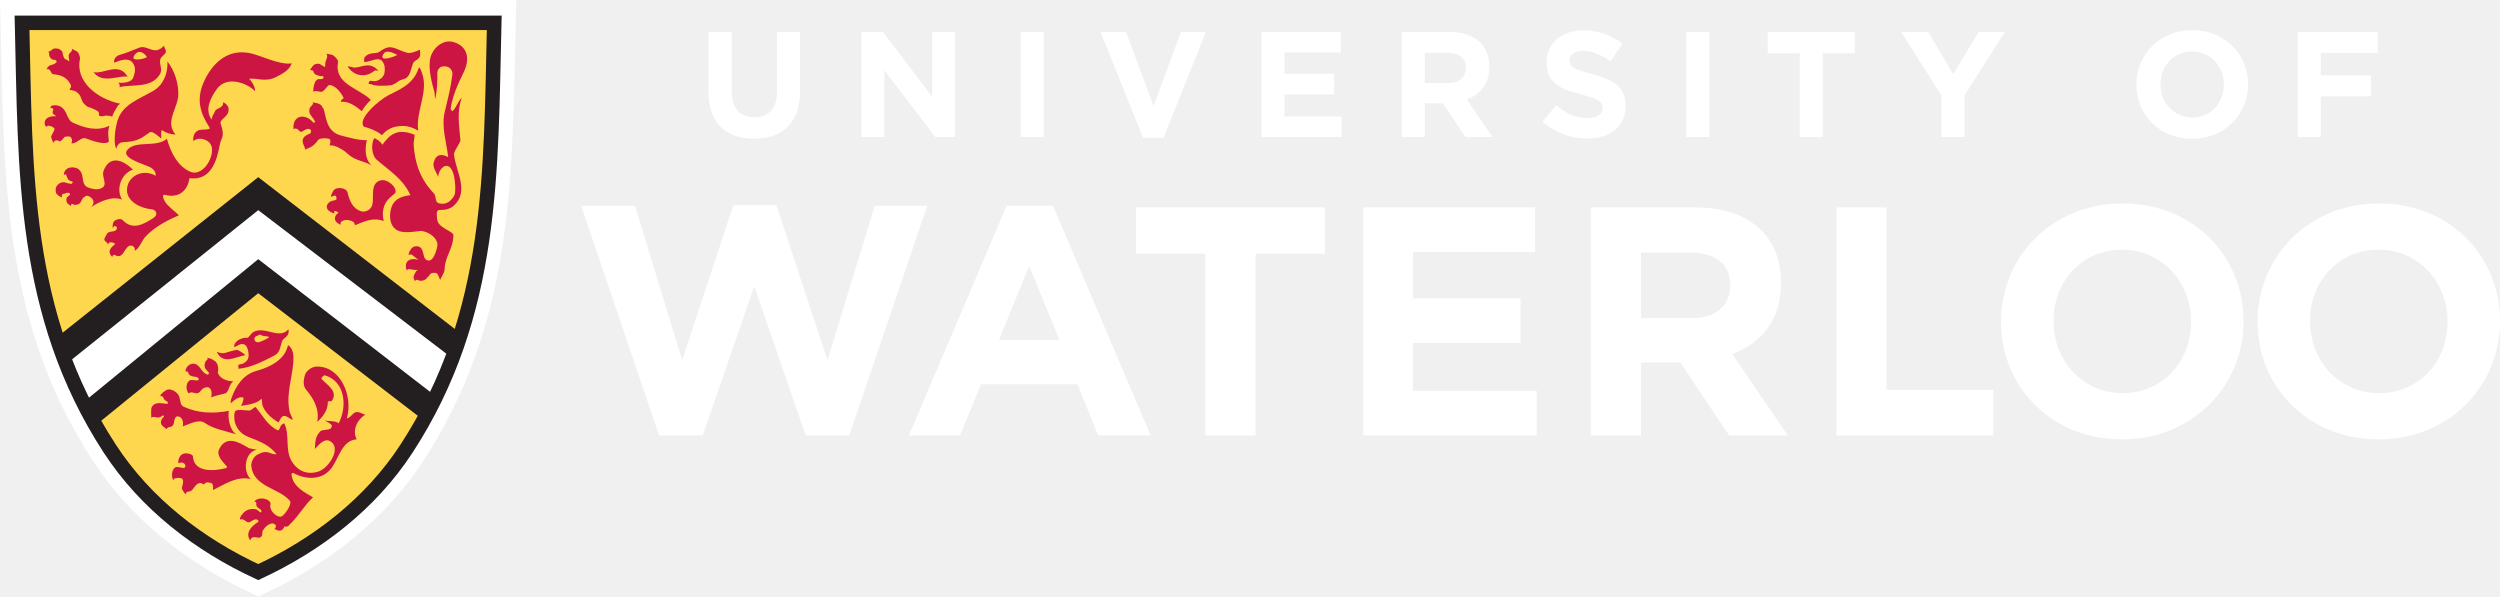
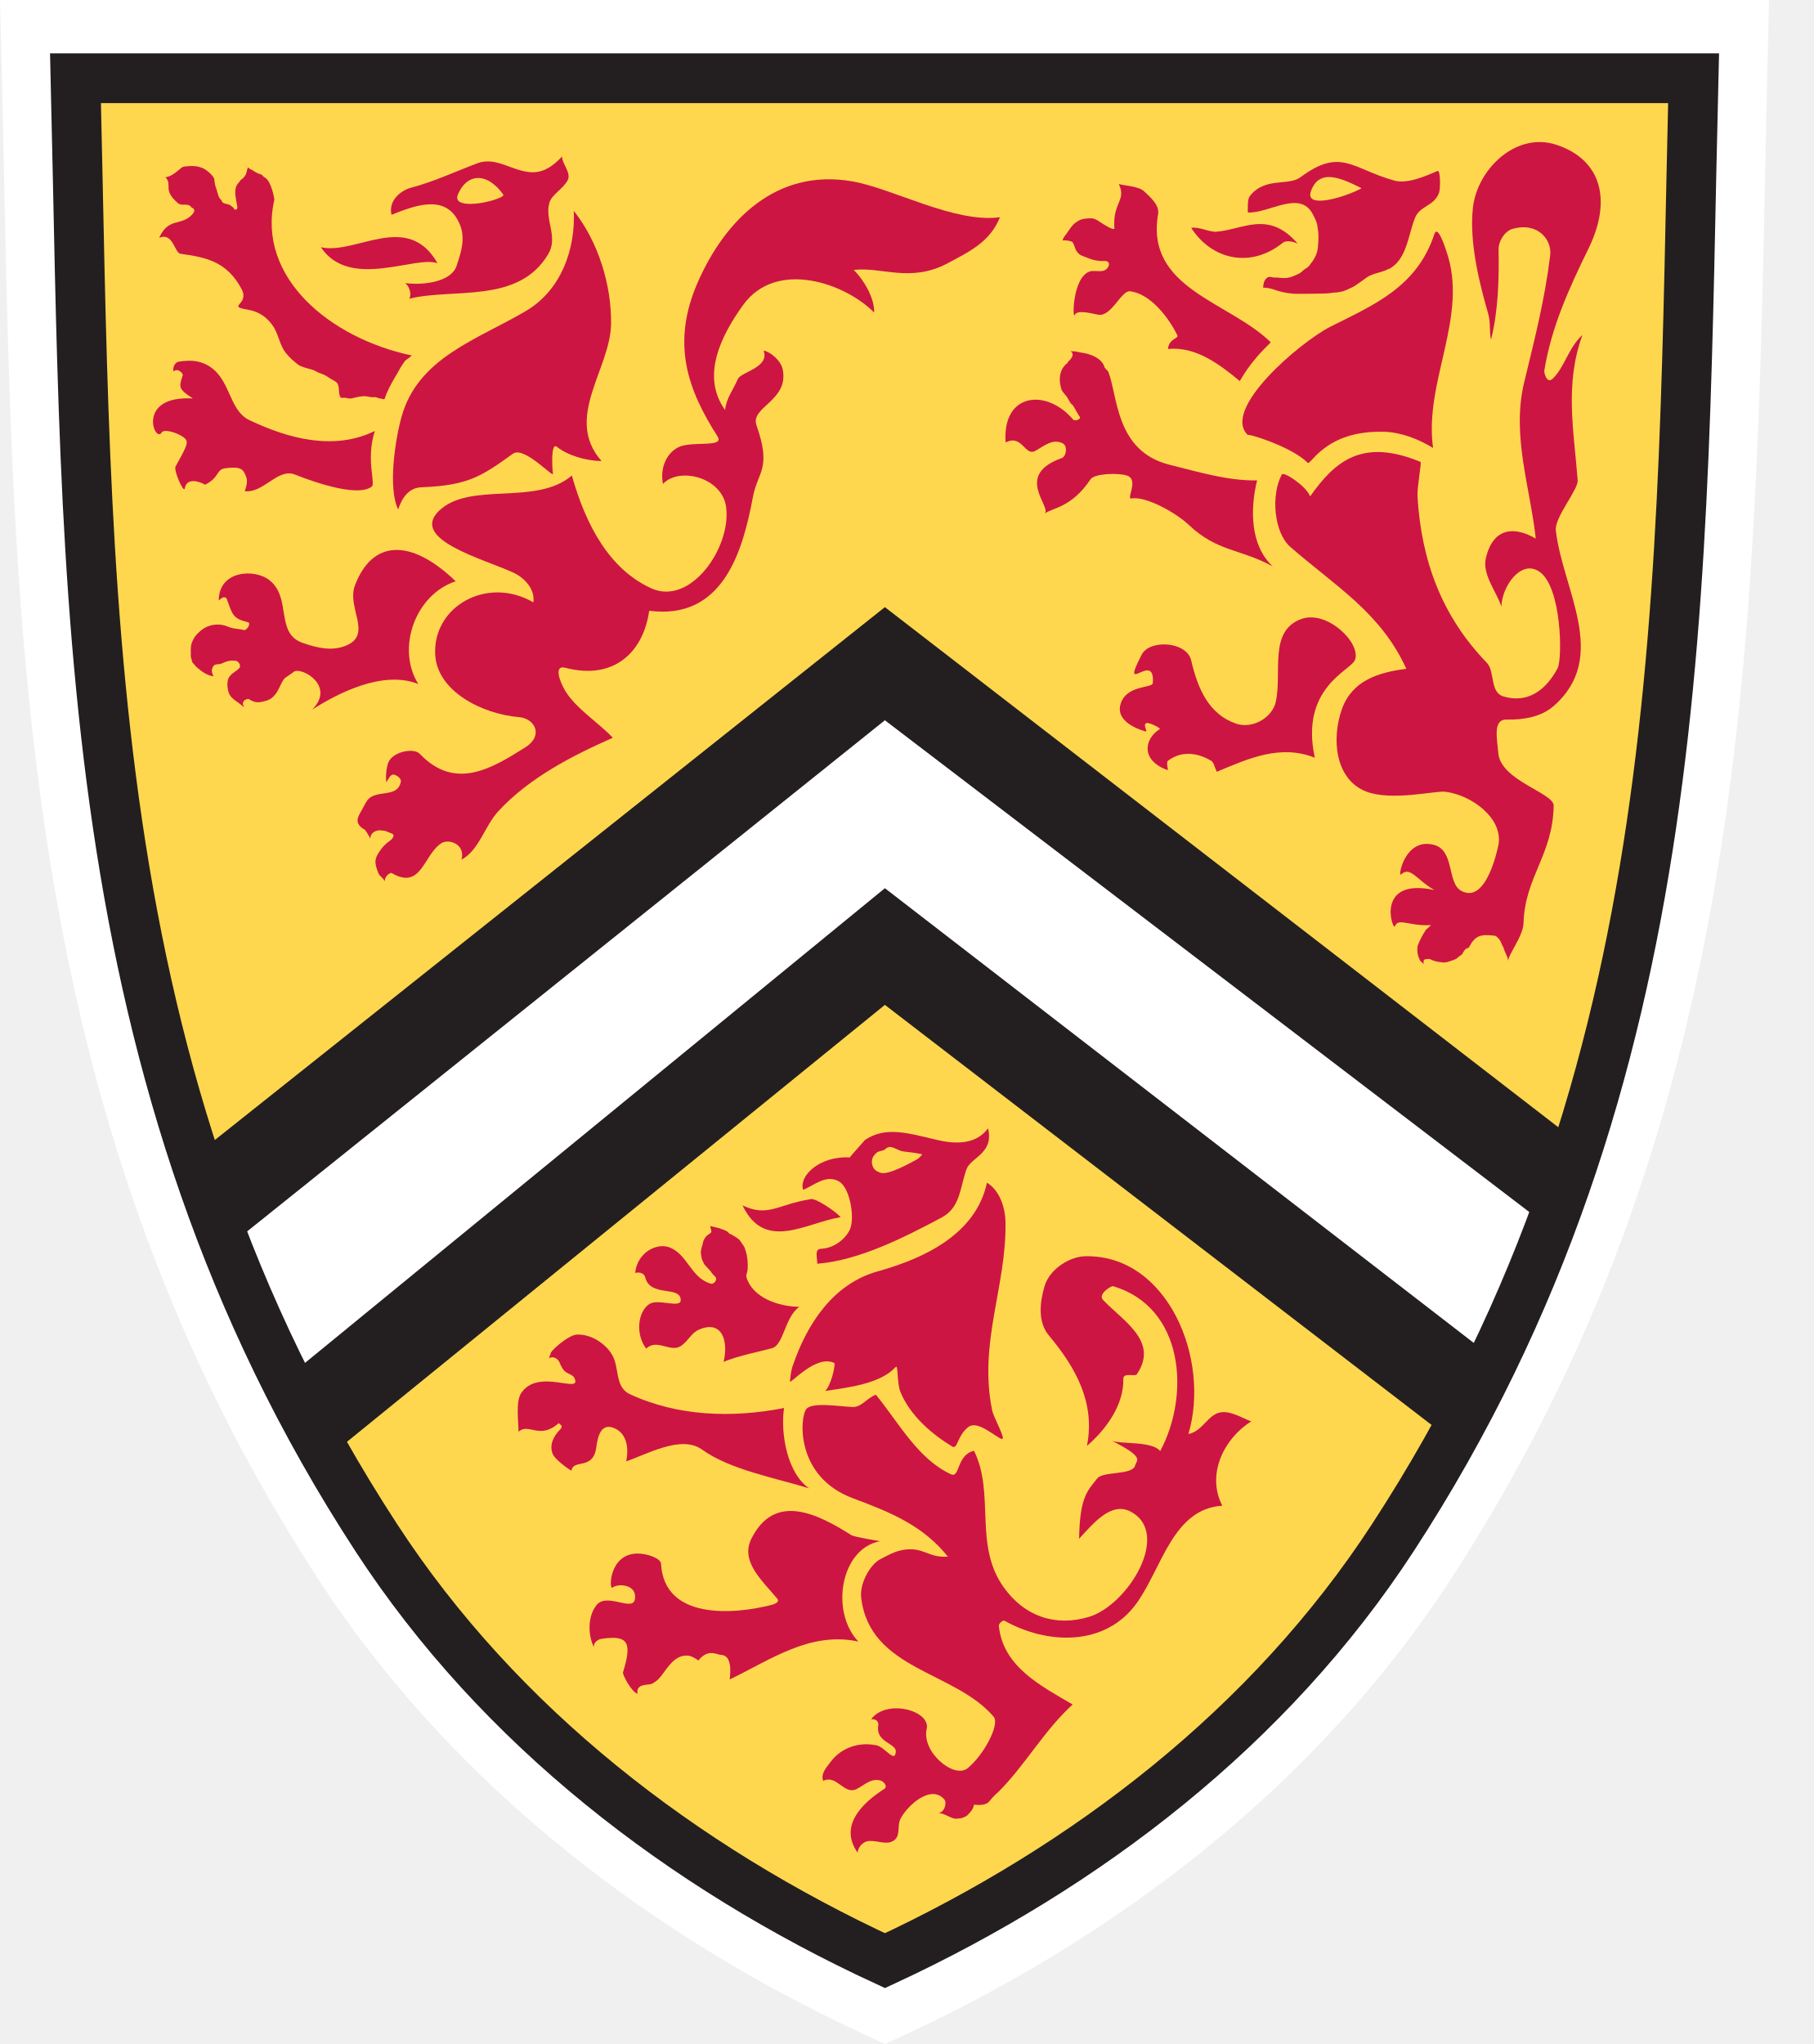
- <svg xmlns="http://www.w3.org/2000/svg" width="198.414px" height="47.335px" viewBox="0 0 198.414 47.335" enable-background="new 0 0 198.414 47.335">
+ <svg xmlns="http://www.w3.org/2000/svg" width="42px" height="47.335px" viewBox="0 0 42 47.335" enable-background="new 0 0 42 47.335">
  <g>
    <path fill="#FFFFFF" d="M20.498,47.335l-0.487-0.226c-5.406-2.502-9.772-6.139-12.623-10.513   c-6.836-10.489-7.062-21.325-7.3-32.796c-0.019-0.87-0.039-1.74-0.058-2.615L0,0h40.973l-0.028,1.186   c-0.022,0.88-0.04,1.756-0.058,2.633c-0.242,11.464-0.468,22.293-7.302,32.778c-2.845,4.368-7.2,8.001-12.6,10.513L20.498,47.335z" />
    <polygon fill="#FFFFFF" points="46.126,16.332 50.396,16.332 54.142,28.587 58.204,16.279 61.615,16.279 65.675,28.587   69.425,16.332 73.589,16.332 67.405,34.559 63.944,34.559 59.862,22.721 55.773,34.559 52.308,34.559  " />
    <path fill="#FFFFFF" d="M84.084,26.982l-2.402-5.869l-2.403,5.869H84.084z M79.893,16.328h3.676l7.753,18.23h-4.16l-1.654-4.062   h-7.654l-1.656,4.062h-4.062L79.893,16.328z" />
    <polygon fill="#FFFFFF" points="95.662,20.131 90.156,20.131 90.156,16.46 105.156,16.46 105.156,20.131 99.651,20.131   99.651,34.559 95.662,34.559  " />
    <polygon fill="#FFFFFF" points="108.185,16.46 121.837,16.46 121.837,19.996 112.142,19.996 112.142,23.671 120.677,23.671   120.677,27.217 112.142,27.217 112.142,31.018 121.966,31.018 121.966,34.559 108.185,34.559  " />
    <path fill="#FFFFFF" d="M134.265,25.252c1.943,0,3.055-1.035,3.055-2.56v-0.054c0-1.706-1.193-2.588-3.133-2.588h-3.953v5.201   H134.265z M126.25,16.46h8.277c2.299,0,4.084,0.644,5.275,1.837c1.008,1.006,1.551,2.424,1.551,4.131v0.053   c0,2.926-1.574,4.762-3.879,5.616l4.42,6.462h-4.656l-3.877-5.791h-3.127v5.791h-3.984V16.46z" />
    <polygon fill="#FFFFFF" points="145.746,16.46 149.726,16.46 149.726,30.941 158.203,30.941 158.203,34.559 145.746,34.559  " />
    <path fill="#FFFFFF" d="M173.892,25.561v-0.054c0-3.099-2.273-5.688-5.48-5.688s-5.432,2.534-5.432,5.638v0.05   c0,3.104,2.275,5.694,5.484,5.694C171.667,31.201,173.892,28.668,173.892,25.561 M158.814,25.561v-0.054   c0-5.142,4.061-9.36,9.65-9.36c5.582,0,9.594,4.164,9.594,9.311v0.05c0,5.15-4.062,9.364-9.646,9.364   S158.814,30.707,158.814,25.561" />
    <path fill="#FFFFFF" d="M194.253,25.561v-0.054c0-3.099-2.277-5.688-5.486-5.688c-3.203,0-5.43,2.534-5.43,5.638v0.05   c0,3.104,2.277,5.694,5.48,5.694C192.025,31.201,194.253,28.668,194.253,25.561 M179.175,25.561v-0.054   c0-5.142,4.059-9.36,9.643-9.36c5.588,0,9.596,4.164,9.596,9.311v0.05c0,5.15-4.061,9.364-9.646,9.364   C183.183,34.871,179.175,30.707,179.175,25.561" />
    <g>
      <path fill="#FFFFFF" d="M56.23,7.301V2.533h1.837v4.719c0,1.357,0.677,2.059,1.797,2.059c1.119,0,1.8-0.68,1.8-1.998V2.533H63.5    v4.706c0,2.526-1.421,3.764-3.659,3.764C57.6,11.003,56.23,9.754,56.23,7.301z" />
      <path fill="#FFFFFF" d="M68.378,2.533h1.691l3.909,5.136V2.533h1.811v8.342h-1.562l-4.039-5.303v5.303h-1.811V2.533z" />
      <path fill="#FFFFFF" d="M81.007,2.533h1.835v8.342h-1.835V2.533z" />
      <path fill="#FFFFFF" d="M87.346,2.533h2.023l2.182,5.875l2.18-5.875h1.978l-3.37,8.398h-1.622L87.346,2.533z" />
      <path fill="#FFFFFF" d="M100.128,2.533h6.291v1.633h-4.469v1.691h3.932V7.49h-3.932v1.753h4.527v1.632h-6.35V2.533z" />
      <path fill="#FFFFFF" d="M111.246,2.533h3.812c1.061,0,1.881,0.297,2.43,0.848c0.465,0.464,0.715,1.119,0.715,1.904v0.025    c0,1.344-0.727,2.191-1.787,2.586l2.037,2.979h-2.145l-1.785-2.672h-1.443v2.672h-1.834V2.533z M114.939,6.586    c0.893,0,1.404-0.479,1.404-1.182V5.38c0-0.784-0.547-1.19-1.439-1.19h-1.824v2.396H114.939z" />
      <path fill="#FFFFFF" d="M122.421,9.658l1.084-1.297c0.75,0.619,1.537,1.013,2.488,1.013c0.752,0,1.205-0.298,1.205-0.788V8.562    c0-0.463-0.287-0.701-1.682-1.06c-1.678-0.428-2.764-0.895-2.764-2.55V4.93c0-1.514,1.217-2.516,2.92-2.516    c1.215,0,2.252,0.381,3.098,1.061l-0.953,1.383c-0.738-0.513-1.465-0.822-2.17-0.822c-0.701,0-1.072,0.32-1.072,0.727v0.023    c0,0.549,0.359,0.729,1.801,1.096c1.691,0.44,2.645,1.05,2.645,2.502v0.025c0,1.655-1.264,2.585-3.062,2.585    C124.695,10.993,123.419,10.551,122.421,9.658z" />
      <path fill="#FFFFFF" d="M133.833,2.533h1.834v8.342h-1.834V2.533z" />
      <path fill="#FFFFFF" d="M142.83,4.225h-2.539V2.533h6.91v1.691h-2.539v6.65h-1.832V4.225z" />
      <path fill="#FFFFFF" d="M154.087,7.585l-3.203-5.052h2.143l1.99,3.348l2.025-3.348h2.084l-3.203,5.016v3.326h-1.836V7.585z" />
      <path fill="#FFFFFF" d="M169.552,6.728V6.707c0-2.375,1.873-4.316,4.447-4.316c2.57,0,4.418,1.918,4.418,4.289v0.027    c0,2.369-1.871,4.31-4.445,4.31C171.4,11.017,169.552,9.101,169.552,6.728z M176.498,6.728V6.707c0-1.432-1.049-2.624-2.525-2.624    s-2.502,1.169-2.502,2.597v0.027c0,1.428,1.051,2.618,2.529,2.618C175.474,9.325,176.498,8.158,176.498,6.728z" />
      <path fill="#FFFFFF" d="M182.359,2.533h6.35v1.668h-4.518v1.775h3.98v1.669h-3.98v3.229h-1.832V2.533z" />
    </g>
    <path fill="#FFD74F" d="M36.349,27.186l-15.854-11.97L4.772,27.607c-2.92-8.296-2.808-16.933-3.023-25.795h37.476   C39.012,10.524,39.117,19.018,36.349,27.186z" />
    <path fill="#FFD74F" d="M34.178,32.316c-0.57,1.104-1.204,2.197-1.915,3.289c-2.856,4.387-7.102,7.631-11.766,9.8   c-4.687-2.169-8.929-5.413-11.785-9.8c-0.614-0.939-1.172-1.882-1.676-2.831l13.459-11.344L34.178,32.316z" />
    <path fill="none" stroke="#231F20" stroke-width="1.152" d="M20.497,45.405c-4.687-2.169-8.929-5.413-11.785-9.8   C1.746,24.918,2.035,13.564,1.749,1.812h37.476c-0.287,11.752,0.003,23.105-6.962,33.793   C29.406,39.992,25.161,43.236,20.497,45.405z" />
    <path fill="#CD1543" d="M9.534,8.232C7.635,7.829,5.944,6.42,6.354,4.627c0.004-0.018-0.074-0.464-0.236-0.524   C6.104,4.097,6.077,4.049,6.048,4.04C5.976,4.022,5.916,3.989,5.855,3.945C5.834,3.932,5.746,3.9,5.746,3.869   C5.711,3.942,5.72,4.012,5.671,4.076C5.65,4.101,5.623,4.139,5.596,4.152C5.562,4.168,5.559,4.201,5.533,4.225   C5.39,4.368,5.467,4.585,5.489,4.748C5.496,4.79,5.513,4.842,5.462,4.852C5.401,4.861,5.45,4.833,5.38,4.79   C5.364,4.779,5.339,4.753,5.322,4.745C5.291,4.73,5.174,4.714,5.152,4.684c-0.02-0.03-0.01-0.039-0.039-0.064   C5.047,4.561,5.041,4.442,4.993,4.32C4.984,4.299,4.965,4.194,4.965,4.168c0-0.119-0.31-0.314-0.189-0.215   c0.042,0.033-0.006-0.049-0.173-0.09C4.499,3.836,4.378,3.841,4.26,3.859c-0.024,0.002-0.047,0.02-0.064,0.032   c-0.119,0.095-0.233,0.209-0.39,0.215c0.026-0.019,0.04,0.014,0.053,0.03c0.075,0.094,0.02,0.215,0.064,0.32   s0.121,0.184,0.208,0.256c0.087,0.066,0.238-0.023,0.306,0.095c0,0,0.14,0.034,0.001,0.173C4.184,5.239,3.899,5.031,3.687,5.508   c0.32-0.138,0.357,0.35,0.492,0.369c0.612,0.082,1.078,0.189,1.413,0.811c0.205,0.378-0.367,0.396,0.15,0.484   c0.264,0.044,0.44,0.18,0.571,0.364C6.454,7.73,6.472,7.995,6.624,8.178c0.107,0.131,0.148,0.156,0.279,0.266   C6.962,8.492,7.149,8.54,7.222,8.558C7.292,8.578,7.334,8.614,7.4,8.639c0.071,0.025,0.146,0.051,0.207,0.1   c0.052,0.043,0.182,0.088,0.211,0.146C7.872,8.989,7.828,9.094,7.885,9.2c0.018,0.027,0.1,0.003,0.131,0.014   c0.032,0.013,0.105,0.018,0.125,0.013c0.125-0.029,0.154-0.039,0.247-0.049c0.142-0.016,0.125,0.029,0.308,0.02   c0.04,0,0.054,0.029,0.107,0.029c0.034,0,0.097,0.037,0.107,0.005C8.966,9.059,9.058,8.889,9.158,8.72   c0.104-0.169,0.094-0.187,0.224-0.364C9.367,8.361,9.551,8.234,9.534,8.232" />
    <path fill="#CD1543" d="M4.797,8.453c0.557,0.299,0.482,1.038,0.98,1.277c0.894,0.425,1.957,0.716,2.905,0.25   c-0.212,0.658,0.021,1.211-0.07,1.287c-0.296,0.236-1.201-0.047-1.781-0.277c-0.399-0.158-0.723,0.436-1.163,0.385   c0.021-0.055,0.072-0.205,0.043-0.301c-0.07-0.215-0.127-0.274-0.482-0.232c-0.23,0.024-0.134,0.212-0.479,0.383   c-0.137-0.08-0.428-0.171-0.471,0.087c-0.021,0.121-0.263-0.418-0.213-0.51c0.227-0.407,0.271-0.501,0.256-0.587   c-0.027-0.135-0.516-0.312-0.578-0.199C3.588,10.281,3.14,9.153,4.466,9.227c-0.356-0.23-0.315-0.27-0.233-0.541   C4.243,8.647,4.109,8.509,4.02,8.604C3.99,8.498,4.06,8.386,4.142,8.375C4.362,8.343,4.575,8.333,4.797,8.453" />
    <path fill="#CD1543" d="M7.432,5.725c0.804,0.186,2.006-0.851,2.702,0.371C9.62,5.908,8.098,6.724,7.432,5.725" />
    <path fill="#CD1543" d="M14.153,7.502c-0.015,1.047-1.101,2.177-0.22,3.176c-0.361-0.006-0.787-0.131-1.037-0.332   c-0.14-0.112-0.108,0.498-0.089,0.625c0.016,0.106-0.668-0.646-0.925-0.465c-0.727,0.523-1.042,0.738-2.12,0.778   c-0.299,0.011-0.455,0.253-0.54,0.514c-0.244-0.5-0.064-1.637,0.077-2.141c0.382-1.386,1.773-1.796,2.889-2.46   c0.799-0.474,1.142-1.405,1.102-2.313C13.858,5.598,14.167,6.611,14.153,7.502" />
    <path fill="#CD1543" d="M9.047,19.293c0.136,0.031,0.034,0.143-0.02,0.179c-0.108,0.074-0.188,0.164-0.256,0.274   C8.718,19.83,8.68,19.917,8.702,20.02c0.012,0.075,0.037,0.139,0.065,0.211c0.019,0.041,0.057,0.064,0.087,0.1   c0.016,0.013,0.064,0.073,0.065,0.08c-0.029-0.105,0.118-0.212,0.152-0.193c0.69,0.402,0.731-0.411,1.146-0.687   c0.175-0.119,0.572,0.019,0.471,0.378c0.412-0.222,0.533-0.775,0.855-1.123c0.709-0.77,1.706-1.284,2.651-1.701   c-0.343-0.361-0.846-0.669-1.101-1.084c-0.126-0.207-0.277-0.611,0.002-0.536c1.163,0.302,1.814-0.405,1.941-1.321   c1.722,0.225,2.171-1.403,2.402-2.632c0.112-0.598,0.439-0.651,0.083-1.665c-0.149-0.426,0.762-0.565,0.606-1.3   c-0.043-0.203-0.293-0.405-0.44-0.428c0.14,0.396-0.522,0.493-0.596,0.656c-0.111,0.255-0.275,0.457-0.296,0.72   c-0.56-0.774-0.107-1.709,0.42-2.436c0.767-1.058,2.36-0.503,3.031,0.179c0.013-0.342-0.254-0.775-0.471-0.986   c0.627-0.081,1.307,0.302,2.163-0.15c0.493-0.265,0.991-0.489,1.222-1.072c-1.049,0.144-2.473-0.664-3.419-0.83   c-1.763-0.307-2.946,0.897-3.578,2.332c-0.629,1.434-0.228,2.503,0.456,3.575c0.173,0.271-0.605,0.094-0.912,0.252   c-0.298,0.154-0.42,0.521-0.352,0.848c0.375-0.403,1.373-0.155,1.463,0.537c0.122,0.93-0.818,2.289-1.727,1.883   c-0.972-0.437-1.523-1.463-1.846-2.615c-0.833,0.715-2.367,0.124-3.082,0.822c-0.679,0.665,1.059,1.115,1.733,1.43   c0.249,0.118,0.498,0.371,0.458,0.686c-1.059-0.62-2.335,0.083-2.274,1.215c0.049,0.846,1.085,1.371,1.945,1.443   c0.36,0.03,0.576,0.428,0.139,0.701c-0.764,0.479-1.618,1.014-2.443,0.147c-0.138-0.145-0.631-0.052-0.73,0.21   c-0.045,0.129-0.062,0.324-0.043,0.451c0.046-0.076,0.098-0.188,0.167-0.18c0.081,0.012,0.181,0.099,0.17,0.158   c-0.071,0.423-0.629,0.15-0.802,0.479c-0.003,0.007-0.012,0.015-0.018,0.023c-0.01,0.026-0.024,0.049-0.038,0.074   c-0.112,0.223-0.267,0.366,0.01,0.539c-0.006-0.041,0.138,0.179,0.136,0.218c0.013-0.206,0.226-0.2,0.226-0.2l0.124,0.014   L9.047,19.293z" />
    <path fill="#CD1543" d="M5.462,15.31c-0.108-0.033-0.223,0.007-0.331,0.057c-0.069,0.028-0.152-0.003-0.194,0.066   c-0.023,0.044-0.041,0.091-0.026,0.138c0.006,0.027,0.018,0.074,0.04,0.091c-0.146-0.013-0.281-0.11-0.394-0.21   c-0.035-0.031-0.059-0.07-0.094-0.104c-0.021-0.024-0.02-0.067-0.032-0.098c-0.017-0.037-0.011-0.074-0.011-0.109   c-0.004-0.1-0.006-0.203,0.039-0.295c0.021-0.043,0.04-0.085,0.072-0.123c0.023-0.03,0.048-0.053,0.075-0.079   c0.073-0.072,0.156-0.126,0.256-0.155c0.142-0.043,0.298-0.031,0.434,0.029c0.108,0.048,0.241,0.042,0.354,0.073   c0.061,0.017,0.175-0.158,0.094-0.181c-0.362-0.086-0.36-0.183-0.496-0.551c-0.062-0.07-0.146,0.013-0.181,0.049   c-0.002-0.7,0.83-0.747,1.178-0.469c0.514,0.413,0.128,1.225,0.76,1.447c0.329,0.115,0.678,0.205,1.017,0.062   c0.612-0.26,0.002-0.875,0.199-1.392c0.399-1.05,1.282-1.104,2.333-0.095c-0.941,0.312-1.38,1.558-0.866,2.379   c-0.829-0.328-1.876,0.223-2.459,0.594c0.543-0.542-0.218-0.98-0.411-0.885l-0.229,0.161c-0.11,0.142-0.121,0.284-0.257,0.421   c-0.077,0.072-0.119,0.085-0.221,0.111C5.973,16.28,5.888,16.27,5.765,16.19c-0.022-0.015-0.094,0.017-0.11,0.034   c-0.067,0.083-0.002,0.123-0.004,0.152c-0.013-0.009-0.099-0.078-0.111-0.088c-0.08-0.059-0.169-0.111-0.217-0.192   c-0.049-0.077-0.083-0.281-0.028-0.395c0.057-0.108,0.165-0.144,0.239-0.22c0.069-0.068-0.013-0.177-0.098-0.19" />
    <path fill="#CD1543" d="M25.655,6.061c0.077,0.05-0.005,0.184-0.091,0.207c-0.102,0.031-0.243-0.013-0.331,0.021   c-0.395,0.146-0.396,1.119-0.342,1.006c0.06-0.126,0.353-0.043,0.54-0.008c0.305,0.064,0.536-0.559,0.737-0.541   c0.476,0.045,0.92,0.637,1.102,1.023c0.031,0.072-0.199,0.074-0.218,0.312c0.649-0.062,1.197,0.359,1.663,0.744   c0.229-0.396,0.458-0.642,0.718-0.898c-0.972-0.949-2.907-1.24-2.61-2.969c0.039-0.221-0.211-0.416-0.321-0.525   c-0.125-0.119-0.414-0.127-0.589-0.17c0.185,0.383-0.149,0.42-0.102,1.029c0,0.02-0.056,0.006-0.075-0.002   c-0.115-0.051-0.216-0.123-0.325-0.192c-0.102-0.062-0.195-0.043-0.307-0.03c-0.066,0.01-0.128,0.041-0.185,0.082   c-0.092,0.065-0.139,0.152-0.204,0.243c-0.012,0.017-0.024,0.037-0.039,0.053c-0.021,0.022-0.061,0.085-0.065,0.12   c0.052-0.004,0.208,0.008,0.235,0.049c0.045,0.07,0.047,0.15,0.102,0.219c0.065,0.086,0.12,0.088,0.219,0.13   c0.151,0.063,0.285,0.091,0.452,0.079" />
    <path fill="#CD1543" d="M28.172,5.366c0.608-0.044,1.211-0.511,1.884,0.277c-0.124-0.06-0.27-0.079-0.345-0.021   c-0.743,0.6-1.646,0.396-2.122-0.346C27.782,5.248,28.017,5.379,28.172,5.366" />
    <path fill="#CD1543" d="M30.803,7.571c0.998-0.505,2.009-0.91,2.419-2.15c0.079-0.241,0.266,0.361,0.278,0.396   c0.527,1.512-0.525,3.014-0.308,4.557c-0.353-0.215-0.75-0.363-1.135-0.375c-1.371-0.039-1.696,0.794-1.772,0.717   c-0.377-0.382-1.456-0.705-1.377-0.635C28.267,9.487,30.115,7.923,30.803,7.571" />
    <path fill="#CD1543" d="M28.073,17.635c0.137,0.211-0.045-0.12,0.109,0.238c0.726-0.303,1.473-0.646,2.271-0.325   c-0.353-1.624,0.835-2.019,0.929-2.263c0.15-0.391-0.643-1.166-1.241-0.95c-0.762,0.272-0.445,1.235-0.59,1.909   c-0.078,0.375-0.54,0.645-0.923,0.514c-0.631-0.219-0.886-0.806-1.039-1.467c-0.105-0.437-0.96-0.49-1.146-0.131   c-0.526,1.02,0.313-0.119,0.258,0.655c-0.009,0.132-0.613,0.036-0.748,0.492c-0.093,0.312,0.205,0.523,0.577,0.631   c0.07,0.022-0.072-0.153,0.022-0.192c0.068-0.023,0.343,0.121,0.31,0.139c-0.36,0.22-0.452,0.729,0.19,0.952   c0.005,0.001-0.047-0.185,0-0.22c0.505-0.375,1.029,0.029,1.029,0.018" />
    <path fill="#CD1543" d="M17.199,27.916c0.602,0.278,0.794-0.021,1.587-0.148c0.108-0.02,0.554,0.272,0.685,0.419   C18.678,28.312,17.713,29,17.199,27.916" />
    <path fill="#CD1543" d="M16.879,28.549c-0.038-0.04-0.091-0.059-0.14-0.077c-0.048-0.022-0.102-0.038-0.159-0.048   c-0.012-0.004-0.112-0.025-0.128-0.031c-0.003,0.037,0.042,0.129,0.016,0.15c-0.062,0.06-0.084,0.045-0.137,0.121   c-0.018,0.029-0.038,0.06-0.044,0.092c-0.014,0.071-0.046,0.148-0.055,0.229c-0.002,0.04,0.016,0.135,0.023,0.172   c0.005,0.02,0.049,0.103,0.06,0.126c0,0,0.096,0.104,0.09,0.099c0.113,0.113,0.022,0.049,0.159,0.183   c0.069,0.067-0.032,0.185-0.101,0.162c-0.465-0.134-0.53-0.673-0.953-0.839c-0.307-0.117-0.752,0.122-0.799,0.591   c0.104-0.03,0.213,0.012,0.232,0.098c0.114,0.472,0.807,0.19,0.823,0.522c0.013,0.217-0.519-0.036-0.729,0.101   c-0.276,0.187-0.315,0.718-0.07,1.03c0.253-0.241,0.566,0.109,0.812-0.065c0.172-0.122,0.232-0.296,0.408-0.372   c0.533-0.235,0.69,0.255,0.572,0.747c0.286-0.134,0.964-0.271,1.117-0.317c0.281-0.073,0.295-0.722,0.639-0.96   c-0.487-0.003-1.09-0.214-1.227-0.689c-0.012-0.051,0.022-0.11,0.027-0.167c0.012-0.182-0.005-0.356-0.073-0.523   c-0.006-0.018-0.024-0.037-0.038-0.059c-0.021-0.027-0.035-0.055-0.055-0.084c-0.049-0.066-0.12-0.096-0.189-0.142   c-0.029-0.018-0.068-0.023-0.092-0.056" />
    <path fill="#CD1543" d="M13.299,31.903c0.212,0.415-0.837-0.247-1.231,0.364c-0.126,0.197-0.059,0.642-0.059,0.89   c0.242-0.218,0.482,0.197,0.933-0.2c0.05,0.045,0.104,0.072,0.034,0.143c-0.166,0.168-0.259,0.376-0.171,0.578   c0.055,0.133,0.43,0.396,0.432,0.377c0.039-0.273,0.5,0,0.573-0.533c0.03-0.221,0.095-0.582,0.412-0.451   c0.289,0.119,0.349,0.448,0.281,0.771c0.462-0.152,1.271-0.623,1.757-0.273c0.65,0.47,1.719,0.662,2.48,0.898   c-0.506-0.35-0.666-1.264-0.581-1.86c-1.198,0.234-2.459,0.195-3.569-0.32c-0.305-0.14-0.263-0.493-0.354-0.781   c-0.103-0.325-0.514-0.624-0.886-0.599c-0.201,0.016-0.681,0.438-0.588,0.457c-0.031-0.008-0.03,0.062-0.046,0.09   c0.089-0.056,0.203,0,0.244,0.099c0.029,0.066,0.059,0.142,0.115,0.196C13.143,31.817,13.262,31.832,13.299,31.903" />
    <path fill="#CD1543" d="M16.174,38.455c0.23-0.286,0.424-0.134,0.525-0.131c0.242,0.008,0.227,0.352,0.202,0.569   c0.954-0.46,1.862-1.118,2.98-0.878c-0.652-0.682-0.421-2.146,0.499-2.324c0.003,0-0.593-0.098-0.656-0.137   c-0.801-0.507-1.779-0.992-2.317,0.071c-0.267,0.527,0.224,0.954,0.592,1.393c0.066,0.08-0.042,0.124-0.127,0.148   c-0.877,0.224-2.489,0.356-2.562-0.954c-0.007-0.131-0.345-0.242-0.562-0.235c-0.649,0.021-0.64,0.847-0.566,0.79   c0.143-0.109,0.576-0.072,0.524,0.263c-0.049,0.309-0.654-0.165-0.894,0.146c-0.203,0.259-0.197,0.687-0.055,0.975   c-0.025-0.107,0.095-0.185,0.161-0.196c0.672-0.111,0.71,0.121,0.511,0.775c-0.015,0.049,0.197,0.458,0.341,0.496   c-0.013-0.005-0.011-0.094,0.009-0.124c0.021-0.032,0.053-0.055,0.087-0.065c0.072-0.027,0.147-0.021,0.222-0.039   c0.034-0.014,0.06-0.034,0.094-0.057c0.052-0.031,0.089-0.078,0.128-0.125c0.156-0.197,0.293-0.451,0.557-0.475   c0.123-0.012,0.201,0.043,0.304,0.109" />
    <path fill="#CD1543" d="M23.127,41.494c0.613-0.611,1.06-1.425,1.717-2.021c-0.721-0.425-1.613-0.868-1.709-1.819   c-0.008-0.064,0.102-0.136,0.125-0.124c1.002,0.563,2.354,0.606,3.076-0.417c0.583-0.826,0.835-2.171,1.974-2.244   c-0.378-0.73,0.048-1.568,0.67-1.951c-0.21-0.08-0.48-0.253-0.716-0.209c-0.288,0.049-0.411,0.438-0.739,0.5   c0.516-1.734-0.479-4.157-2.391-4.117c-0.357,0.006-0.821,0.295-0.939,0.688c-0.11,0.368-0.167,0.833,0.1,1.149   c0.626,0.748,1.077,1.564,0.88,2.556c0.447-0.386,0.857-0.952,0.843-1.555c-0.003-0.153,0.27-0.044,0.312-0.104   c0.523-0.768-0.331-1.241-0.783-1.724c-0.126-0.131,0.193-0.332,0.235-0.316c1.637,0.486,1.792,2.506,1.09,3.818   c-0.187-0.234-0.881-0.156-1.115-0.236c0.768,0.387,0.568,0.441,0.534,0.569c-0.055,0.23-0.744,0.129-0.877,0.3   c-0.23,0.293-0.403,0.424-0.421,1.398c0.318-0.342,0.734-0.864,1.186-0.633c0.965,0.498-0.048,2.166-0.958,2.442   c-0.777,0.233-1.496-0.011-1.977-0.69c-0.697-0.979-0.192-2.165-0.685-3.157c-0.413,0.1-0.319,0.64-0.534,0.544   c-0.758-0.352-1.188-1.162-1.737-1.842c-0.228,0.083-0.327,0.293-0.547,0.284c-0.325-0.015-0.937-0.118-1.067,0.049   c-0.15,0.188-0.261,1.564,1.079,2.064c0.91,0.339,1.628,0.641,2.201,1.352c-0.384,0.03-0.518-0.155-0.83-0.169   c-0.311-0.011-0.505,0.111-0.738,0.23c-0.224,0.117-0.484,0.553-0.439,0.902c0.208,1.668,2.166,1.686,3.066,2.744   c0.155,0.178-0.236,0.9-0.604,1.195c-0.314,0.251-1.067-0.377-0.946-0.91c0.1-0.425-0.929-0.709-1.287-0.225   c0.142-0.014,0.179,0.08,0.165,0.148c-0.064,0.391,0.423,0.405,0.407,0.605c-0.021,0.273-0.259-0.119-0.449-0.15   c-0.412-0.086-0.826,0.059-1.068,0.393c-0.071,0.1-0.235,0.261-0.164,0.43c0.317-0.154,0.482,0.338,0.777,0.188   c0.182-0.094,0.327-0.252,0.545-0.197c0.086,0.023,0.174,0.14,0.096,0.193c-0.576,0.368-1.039,0.887-0.622,1.479   c0.013-0.139,0.121-0.234,0.209-0.26c0.168-0.046,0.392,0.067,0.556,0.015c0.268-0.091,0.13-0.359,0.233-0.548   c0.159-0.301,0.704-0.801,1.013-0.437c0.057,0.064,0.012,0.307-0.152,0.313c0.168-0.007,0.32,0.16,0.464,0.127   c0.041-0.004,0.084-0.004,0.121-0.022c0.031-0.017,0.068-0.024,0.094-0.05c0.067-0.069,0.145-0.141,0.156-0.249   c0.124,0.011,0.281,0.021,0.362-0.083c0.078-0.105,0.176-0.188,0.264-0.268" />
    <path fill="#CD1543" d="M20.336,29.44c1.073-0.3,2.266-0.858,2.523-2.051c0.325,0.196,0.428,0.642,0.43,0.915   c0.024,1.492-0.628,2.783-0.311,4.35c0.034,0.178,0.357,0.731,0.211,0.666c-0.179-0.078-0.558-0.436-0.764-0.271   c-0.259,0.202-0.243,0.526-0.369,0.45c-0.472-0.285-0.97-0.711-1.198-1.256c-0.088-0.207-0.052-0.648-0.11-0.588   c-0.358,0.392-1.093,0.475-1.636,0.557c0.123-0.11,0.235-0.554,0.215-0.646c-0.428-0.215-1.043,0.518-1.031,0.424   c0.021-0.234,0.047-0.311,0.07-0.375C18.686,30.68,19.285,29.729,20.336,29.44" />
    <path fill="#CD1543" d="M12.359,3.989c0.278-0.008,0.483-0.179,0.661-0.367C13.006,3.778,13.236,4,13.151,4.168   c-0.105,0.209-0.377,0.337-0.427,0.531c-0.112,0.396,0.21,0.787-0.024,1.182c-0.69,1.168-2.194,0.782-3.222,1.037   c0.072-0.123-0.017-0.311-0.095-0.362c0.455,0.058,1.064-0.04,1.187-0.386c0.147-0.424,0.223-0.739,0.023-1.089   c-0.327-0.579-1.012-0.31-1.526-0.107c-0.08-0.358,0.257-0.577,0.45-0.626c0.544-0.144,1.036-0.379,1.545-0.569   C11.505,3.613,11.906,4,12.359,3.989 M11.598,4.569c0.046-0.021,0.068-0.052,0.063-0.057c-0.389-0.546-0.857-0.49-1.056-0.005   C10.47,4.836,11.252,4.73,11.598,4.569" />
    <path fill="#CD1543" d="M32.216,6.188c-0.147,0.126-0.394,0.12-0.56,0.237c-0.102,0.072-0.194,0.144-0.3,0.209   c-0.049,0.028-0.197,0.094-0.25,0.111c-0.151,0.037-0.119,0.019-0.257,0.037c-0.082,0.012-0.121,0.016-0.204,0.016   c-0.082,0-0.337,0.008-0.417,0.006c-0.195-0.004-0.229,0.01-0.426-0.021c-0.111-0.019-0.219-0.049-0.326-0.087   c-0.07-0.021-0.146-0.035-0.222-0.035c0.008-0.081,0.018-0.163,0.08-0.218c0.082-0.068,0.099-0.006,0.216-0.017   c0.006,0,0.17,0.013,0.176,0.013c0.026-0.002,0.06-0.002,0.091-0.004c0.049-0.009,0.094-0.02,0.139-0.041   c0.061-0.029,0.123-0.046,0.177-0.087c0.017-0.019,0.039-0.03,0.059-0.052c0.039-0.035,0.092-0.053,0.128-0.098   c0.111-0.138,0.195-0.27,0.205-0.443c0.012-0.131,0.021-0.265,0-0.398c-0.006-0.021-0.009-0.041-0.01-0.062   c-0.008-0.104-0.06-0.198-0.11-0.295c-0.298-0.568-1.013-0.014-1.504-0.038c0-0.106-0.011-0.308,0.045-0.378   c0.35-0.452,0.89-0.229,1.172-0.437c0.942-0.7,1.193-0.196,2.181,0.077c0.295,0.082,0.719-0.104,0.997-0.224   c0.07-0.028,0.068,0.417,0.034,0.506c-0.117,0.313-0.442,0.298-0.555,0.577c-0.166,0.413-0.192,0.993-0.627,1.198 M31.534,4.361   c0.043-0.023-0.034,0.034,0-0.002c-0.425-0.212-0.979-0.49-1.173,0.074C30.218,4.852,31.165,4.562,31.534,4.361" />
    <path fill="#CD1543" d="M21.692,26.396c0.436,0.104,0.912,0.115,1.193-0.267c0.14,0.593-0.403,0.667-0.502,0.955   c-0.153,0.44-0.144,0.88-0.569,1.109c-0.849,0.453-1.912,0.997-2.886,1.073c0.008-0.118-0.074-0.337,0.082-0.346   c0.34-0.014,0.606-0.268,0.684-0.47c0.105-0.282-0.015-0.962-0.27-1.095c-0.294-0.156-0.551,0.082-0.82,0.201   c-0.113-0.3,0.353-0.793,1.083-0.752c-0.02-0.001,0.361-0.414,0.343-0.402C20.509,26.076,21.031,26.24,21.692,26.396    M20.395,27.159c0.168,0.062,0.669-0.214,0.851-0.315c0.043-0.023,0.075-0.068,0.109-0.104c0.003-0.003-0.003-0.013-0.011-0.013   c-0.144-0.031-0.272-0.043-0.414-0.061c-0.104-0.011-0.184-0.08-0.29-0.102c-0.026-0.006-0.053-0.002-0.08,0.008   c-0.04,0.017-0.056,0.045-0.087,0.061c-0.051,0.022-0.122,0.022-0.17,0.062c-0.046,0.044-0.087,0.084-0.1,0.146   c-0.021,0.068-0.004,0.169,0.045,0.229C20.285,27.118,20.342,27.141,20.395,27.159" />
    <path fill="#CD1543" d="M34.933,22.259c-0.014-0.143,0.347-0.571,0.354-0.887c0.033-1.067,0.679-1.572,0.698-2.714   c0.004-0.299-1.23-0.577-1.283-1.221c-0.025-0.318-0.133-0.778,0.188-0.773c0.409,0.008,0.81-0.063,1.101-0.319   c1.29-1.138,0.2-2.69,0.044-4.06c-0.035-0.301,0.522-0.947,0.506-1.16c-0.089-1.162-0.305-2.225,0.11-3.367   c-0.324,0.291-0.423,0.77-0.695,1.017c-0.132,0.12-0.196-0.147-0.188-0.192c0.164-1.006,0.563-1.886,1.029-2.838   c0.551-1.135,0.273-2.055-0.746-2.391c-0.932-0.311-1.834,0.557-1.936,1.453c-0.092,0.816,0.162,1.799,0.357,2.471   c0.054,0.195,0.021,0.418,0.062,0.588c0.168-0.676,0.187-1.383,0.175-2.1c-0.002-0.176,0.138-0.409,0.316-0.463   c0.605-0.175,0.921,0.264,0.88,0.605c-0.133,1.074-0.351,1.895-0.606,2.959c-0.292,1.221,0.144,2.426,0.271,3.606   c-0.466-0.272-0.974-0.286-1.153,0.44c-0.099,0.388,0.25,0.795,0.357,1.135c0.011-0.463,0.449-1.098,0.875-0.813   c0.523,0.347,0.542,2.015,0.428,2.238c-0.255,0.482-0.672,0.829-1.252,0.656c-0.326-0.095-0.193-0.579-0.39-0.782   c-1.041-1.077-1.516-2.363-1.604-3.853c-0.013-0.216,0.102-0.788,0.069-0.798c-1.362-0.562-1.988-0.003-2.555,0.798   c-0.097-0.243-0.614-0.582-0.657-0.506c-0.257,0.48-0.183,1.349,0.203,1.683c1.049,0.911,2.091,1.52,2.681,2.817   c-0.631,0.081-1.246,0.263-1.487,0.921c-0.253,0.689-0.166,1.643,0.559,1.922c0.593,0.228,1.608-0.025,1.831,0.004   c0.629,0.082,1.332,0.622,1.233,1.217c-0.005,0.028-0.269,1.418-0.87,1.074c-0.326-0.186-0.143-0.949-0.639-1.064   c-0.667-0.165-0.831,0.768-0.748,0.688c0.214-0.201,0.361,0.131,0.773,0.362c-1.397-0.305-0.962,0.976-0.913,0.836   c0.073-0.202,0.326,0.006,0.827-0.025c0.019,0-0.109,0.104-0.115,0.111c-0.079,0.131-0.117,0.193-0.174,0.332   c-0.029,0.062-0.024,0.133-0.017,0.201c0.008,0.066,0.031,0.129,0.067,0.188c0.007,0.013,0.02,0.021,0.035,0.03   c0.007,0.002,0.026,0.035,0.03,0.035c0.029,0.002-0.027-0.099,0.054-0.105c0.021-0.002,0.078-0.012,0.094-0.006   c0.037,0.014,0.086,0.04,0.123,0.048c0.037,0.011,0.073,0.019,0.114,0.023c0.096,0.013,0.129,0.015,0.212-0.013   c0.071-0.027,0.142-0.04,0.207-0.087c-0.088,0.06,0.1-0.093,0.094-0.074c0.085-0.185,0.139-0.132,0.159-0.165   c0.148-0.283,0.277-0.311,0.604-0.271c0.033,0.005,0.093,0.073,0.113,0.101c0.023,0.035,0.09,0.213,0.079,0.146   C34.841,22.051,34.922,22.135,34.933,22.259" />
    <path fill="#CD1543" d="M24.851,9.388c-0.084-0.056-0.114-0.185-0.174-0.238c-0.015-0.02-0.031-0.04-0.05-0.062   c-0.029-0.029-0.044-0.072-0.054-0.113c-0.059-0.2-0.029-0.438,0.151-0.568c0.009-0.006,0.006-0.016,0.009-0.023   c0.01-0.02,0.037-0.027,0.042-0.044c0.006-0.017,0.034-0.017,0.025-0.04c0.012,0.007,0.013-0.012,0.018-0.016   c0.036-0.045,0.038-0.129-0.031-0.152c0.057,0.005,0.115,0.001,0.174,0.017c0.022,0.005,0.048,0.011,0.068,0.014   c0.221,0.028,0.499,0.128,0.558,0.353L25.664,8.6c0.23,0.537,0.152,1.85,1.432,2.165c0.667,0.164,1.337,0.372,2.02,0.36   c-0.164,0.665-0.162,1.51,0.364,1.993c-0.767-0.419-1.277-0.332-1.947-0.963c-0.296-0.281-0.99-0.669-1.326-0.612   c-0.139,0.026,0.191-0.442-0.115-0.533c-0.203-0.061-0.742-0.047-0.835,0.091c-0.442,0.666-0.908,0.663-1.064,0.796   c0.182-0.153-0.724-0.891,0.399-1.289c0.106-0.039,0.146-0.285,0.014-0.345c-0.22-0.104-0.402,0.048-0.619,0.174   c-0.249,0.15-0.306-0.392-0.696-0.19c-0.081-1.155,0.948-1.256,1.562-0.533c0.043,0.053,0.215-0.013,0.144-0.076L24.851,9.388z" />
    <polygon fill="#231F20" points="4.551,26.738 20.495,14.06 36.463,26.391 35.808,28.364 20.495,16.68 5.327,28.835  " />
    <polygon fill="#231F20" points="6.589,31.951 20.495,20.569 34.473,31.361 33.519,33.277 20.495,23.271 7.564,33.773  " />
  </g>
</svg>
